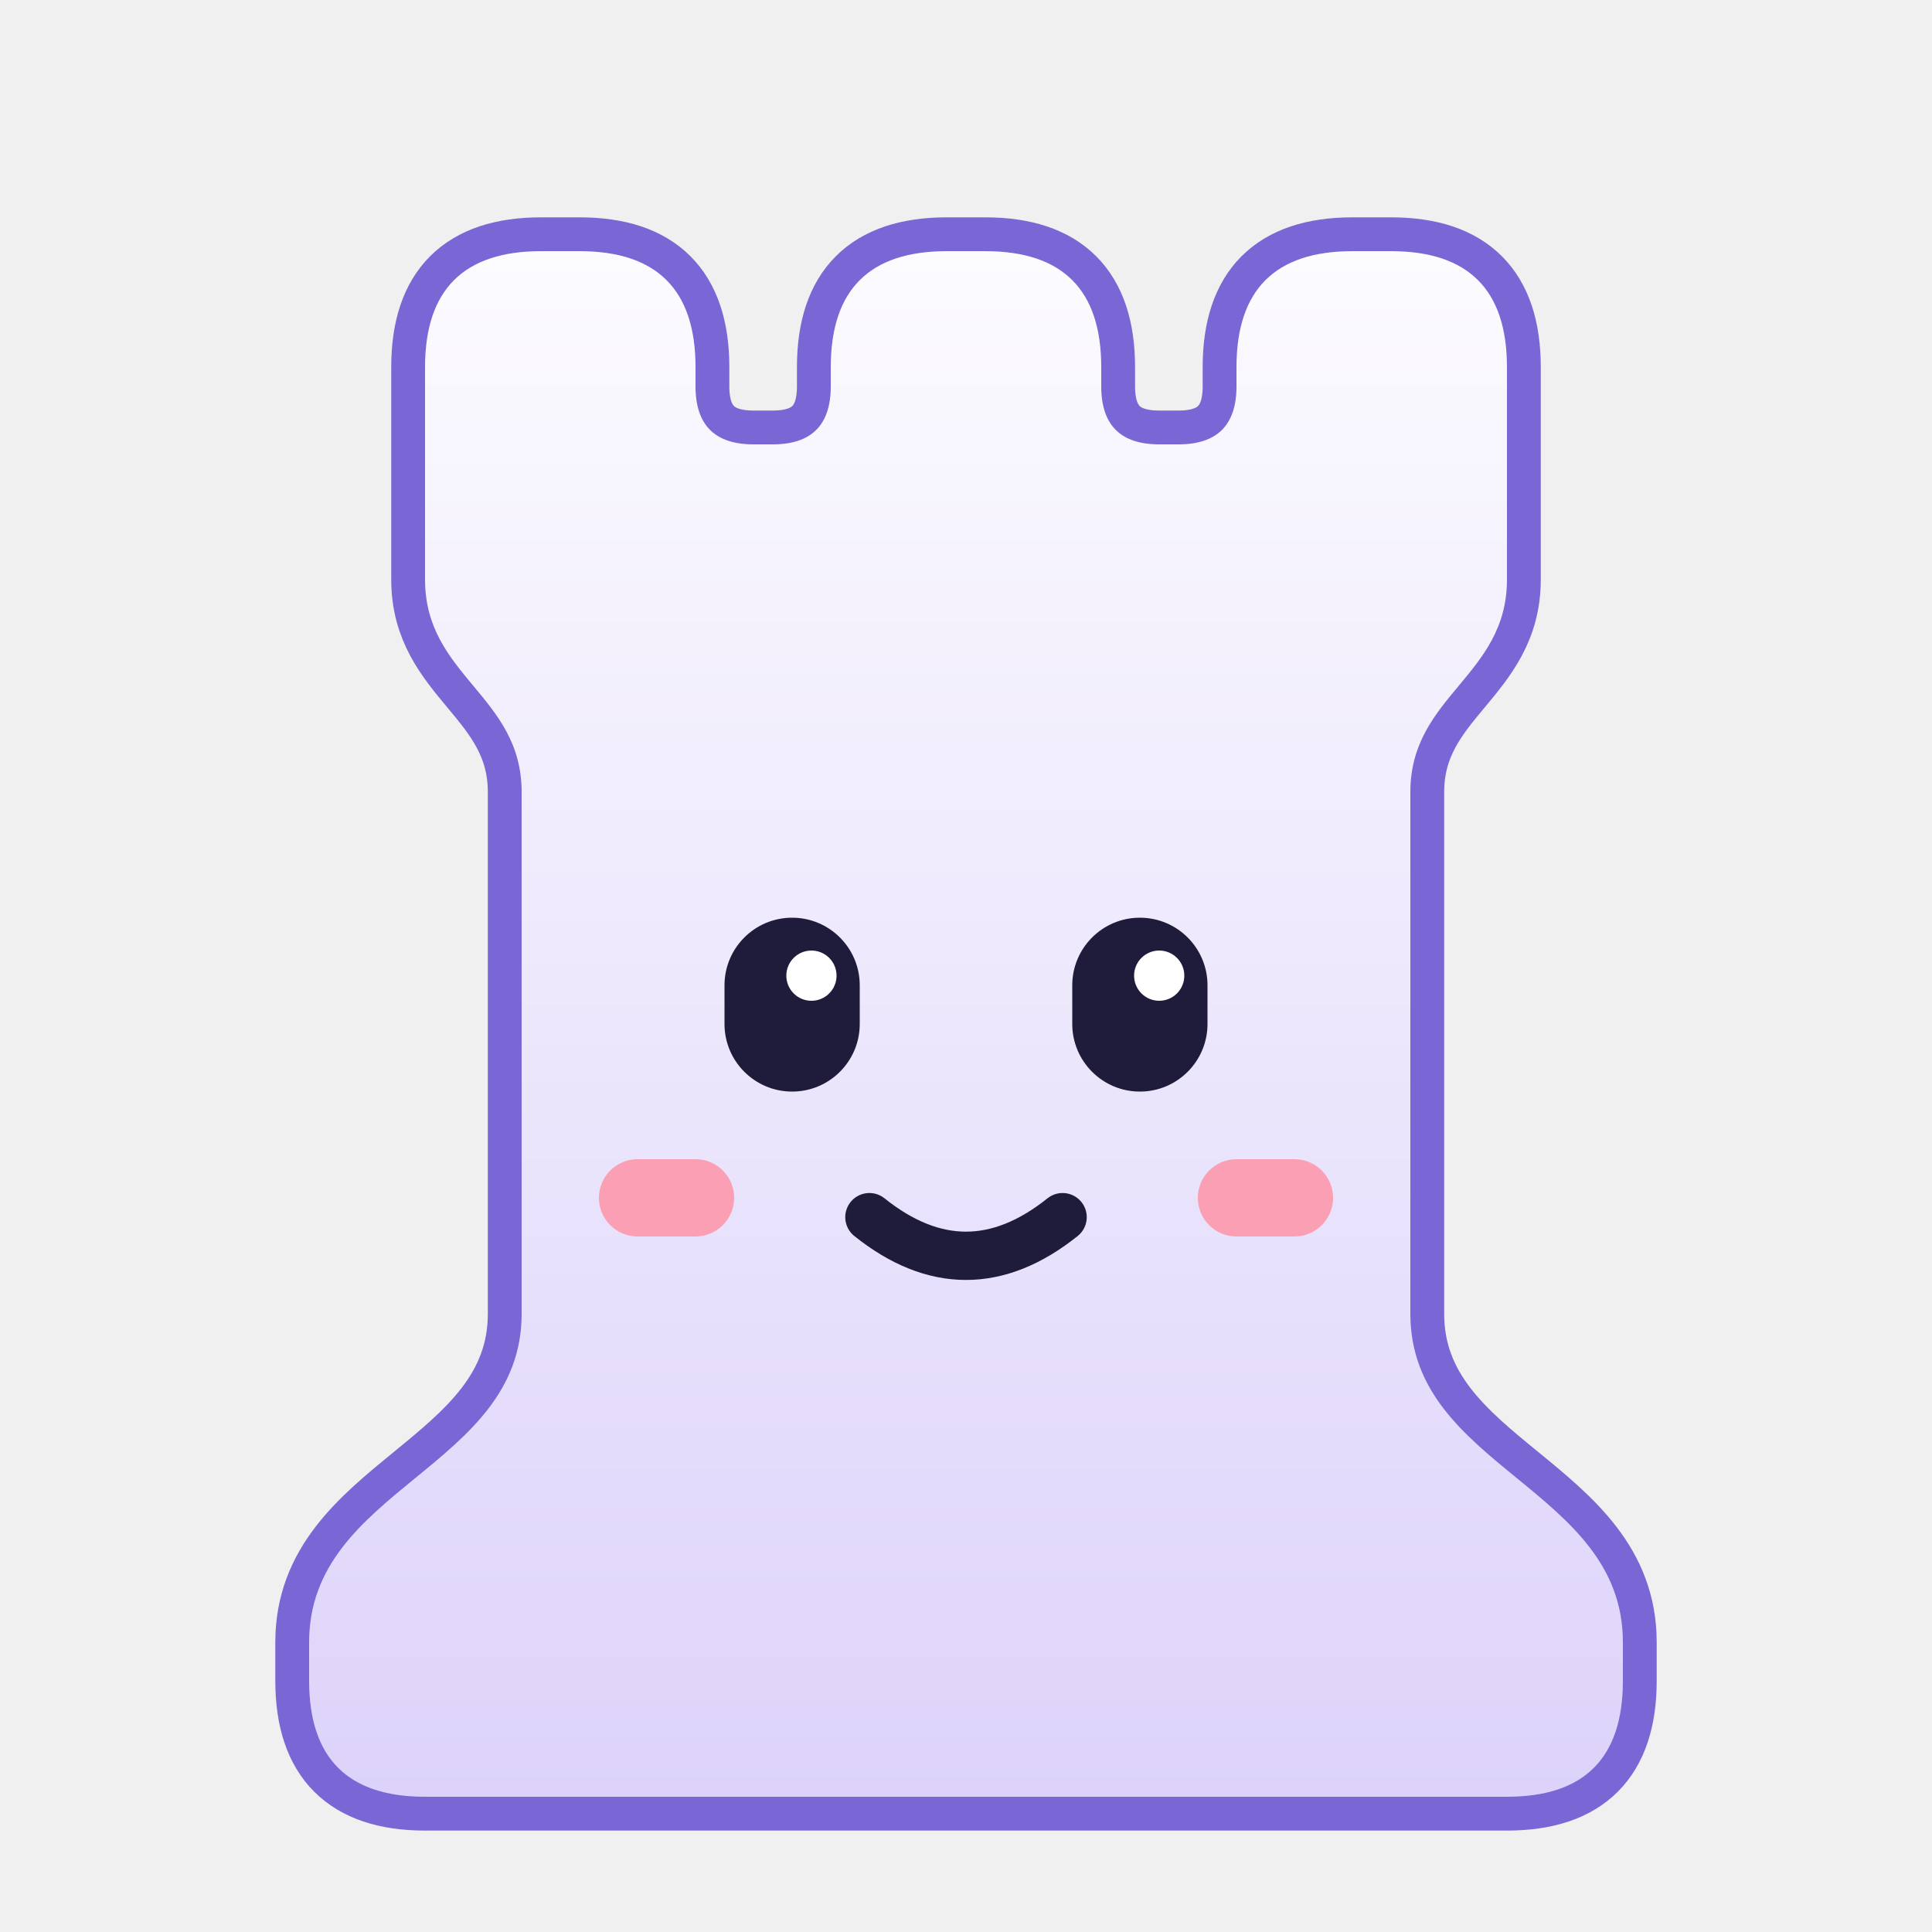
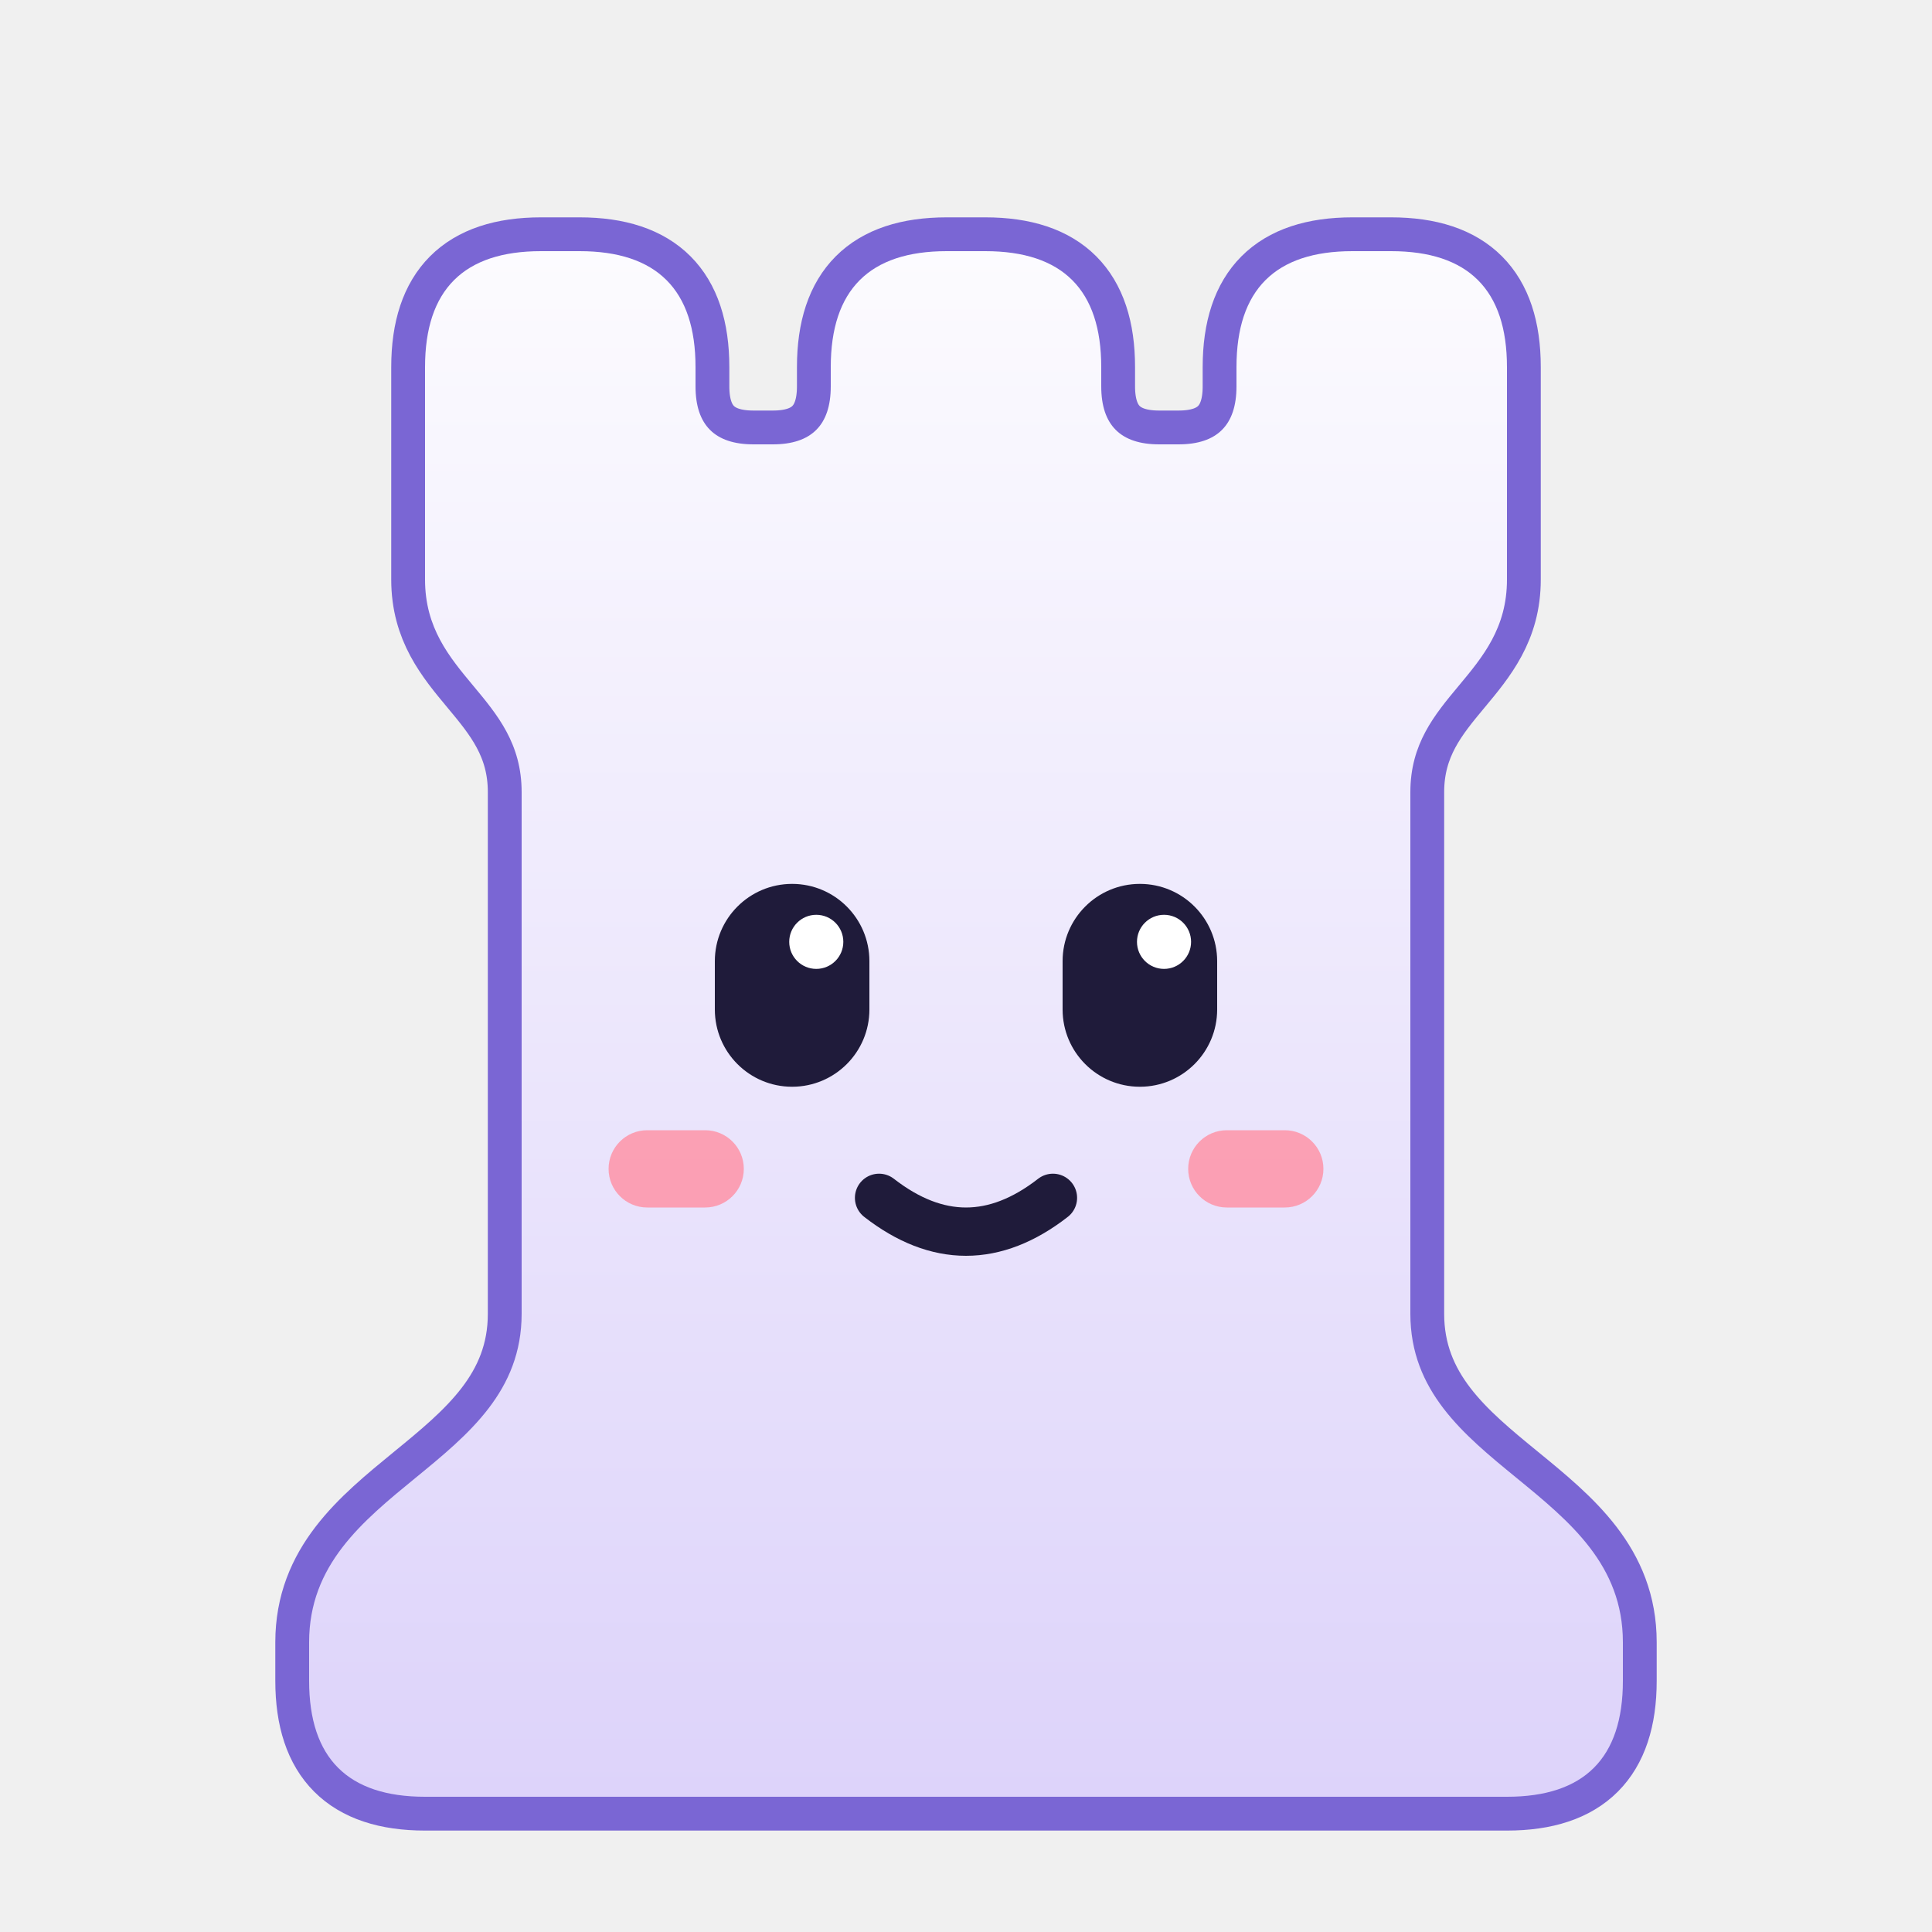
<svg xmlns="http://www.w3.org/2000/svg" xmlns:xlink="http://www.w3.org/1999/xlink" viewBox="0 0 200 200" width="100" height="100">
  <defs>
    <g id="swr">
      <path d="M44 38 Q44 26 56 26 H60 Q72 26 72 38 V40 Q72 46 78 46 H80 Q86 46 86 40 V38 Q86 26 98 26 H102 Q114 26 114 38 V40 Q114 46 120 46 H122 Q128 46 128 40 V38 Q128 26 140 26 H144 Q156 26 156 38 V60 C156 70 146 72 146 82 V136 C146 152 168 154 168 170 V174 Q168 186 156 186 H44 Q32 186 32 174 V170 C32 154 54 152 54 136 V82 C54 72 44 70 44 60 Z" />
    </g>
    <linearGradient id="gwr" gradientUnits="userSpaceOnUse" x1="0" y1="10" x2="0" y2="186">
      <stop offset="0" stop-color="#ffffff" />
      <stop offset="1" stop-color="#ddd3fa" />
    </linearGradient>
    <radialGradient id="lwr" cx="0.32" cy="0.2" r="0.62">
      <stop offset="0" stop-color="#fff" stop-opacity="0.6" />
      <stop offset="1" stop-color="#fff" stop-opacity="0" />
    </radialGradient>
    <linearGradient id="dwr" gradientUnits="userSpaceOnUse" x1="0" y1="140" x2="0" y2="186">
      <stop offset="0" stop-color="#1f1b3a" stop-opacity="0" />
      <stop offset="1" stop-color="#1f1b3a" stop-opacity="0.16" />
    </linearGradient>
    <clipPath id="cwr">
      <use xlink:href="#swr" />
    </clipPath>
  </defs>
  <use xlink:href="#swr" fill="#7a66d4" stroke="#7a66d4" stroke-width="7" stroke-linejoin="round" />
  <use xlink:href="#swr" fill="url(#gwr)" />
  <g clip-path="url(#cwr)">
    <rect width="200" height="200" fill="url(#lwr)" />
    <rect y="140" width="200" height="60" fill="url(#dwr)" />
  </g>
-   <rect x="75" y="95" width="14" height="18" rx="7" fill="#1f1b3a" />
-   <circle cx="84" cy="101" r="2.6" fill="#fff" />
-   <rect x="111" y="95" width="14" height="18" rx="7" fill="#1f1b3a" />
-   <circle cx="120" cy="101" r="2.6" fill="#fff" />
-   <rect x="62" y="120" width="14" height="8" rx="4" fill="#ff8fa3" opacity="0.8" />
-   <rect x="124" y="120" width="14" height="8" rx="4" fill="#ff8fa3" opacity="0.8" />
-   <path d="M90 126 Q100 134 110 126" fill="none" stroke="#1f1b3a" stroke-width="5" stroke-linecap="round" />
+   <rect x="74" y="91.5" width="16" height="21" rx="8" fill="#1f1b3a" />
+   <circle cx="84.5" cy="97.5" r="2.8" fill="#fff" />
+   <rect x="110" y="91.5" width="16" height="21" rx="8" fill="#1f1b3a" />
+   <circle cx="120.5" cy="97.5" r="2.8" fill="#fff" />
+   <rect x="63" y="117" width="14" height="8" rx="4" fill="#ff8fa3" opacity="0.8" />
+   <rect x="123" y="117" width="14" height="8" rx="4" fill="#ff8fa3" opacity="0.8" />
+   <path d="M91 124 Q100 131 109 124" fill="none" stroke="#1f1b3a" stroke-width="5" stroke-linecap="round" stroke-linejoin="round" />
</svg>
